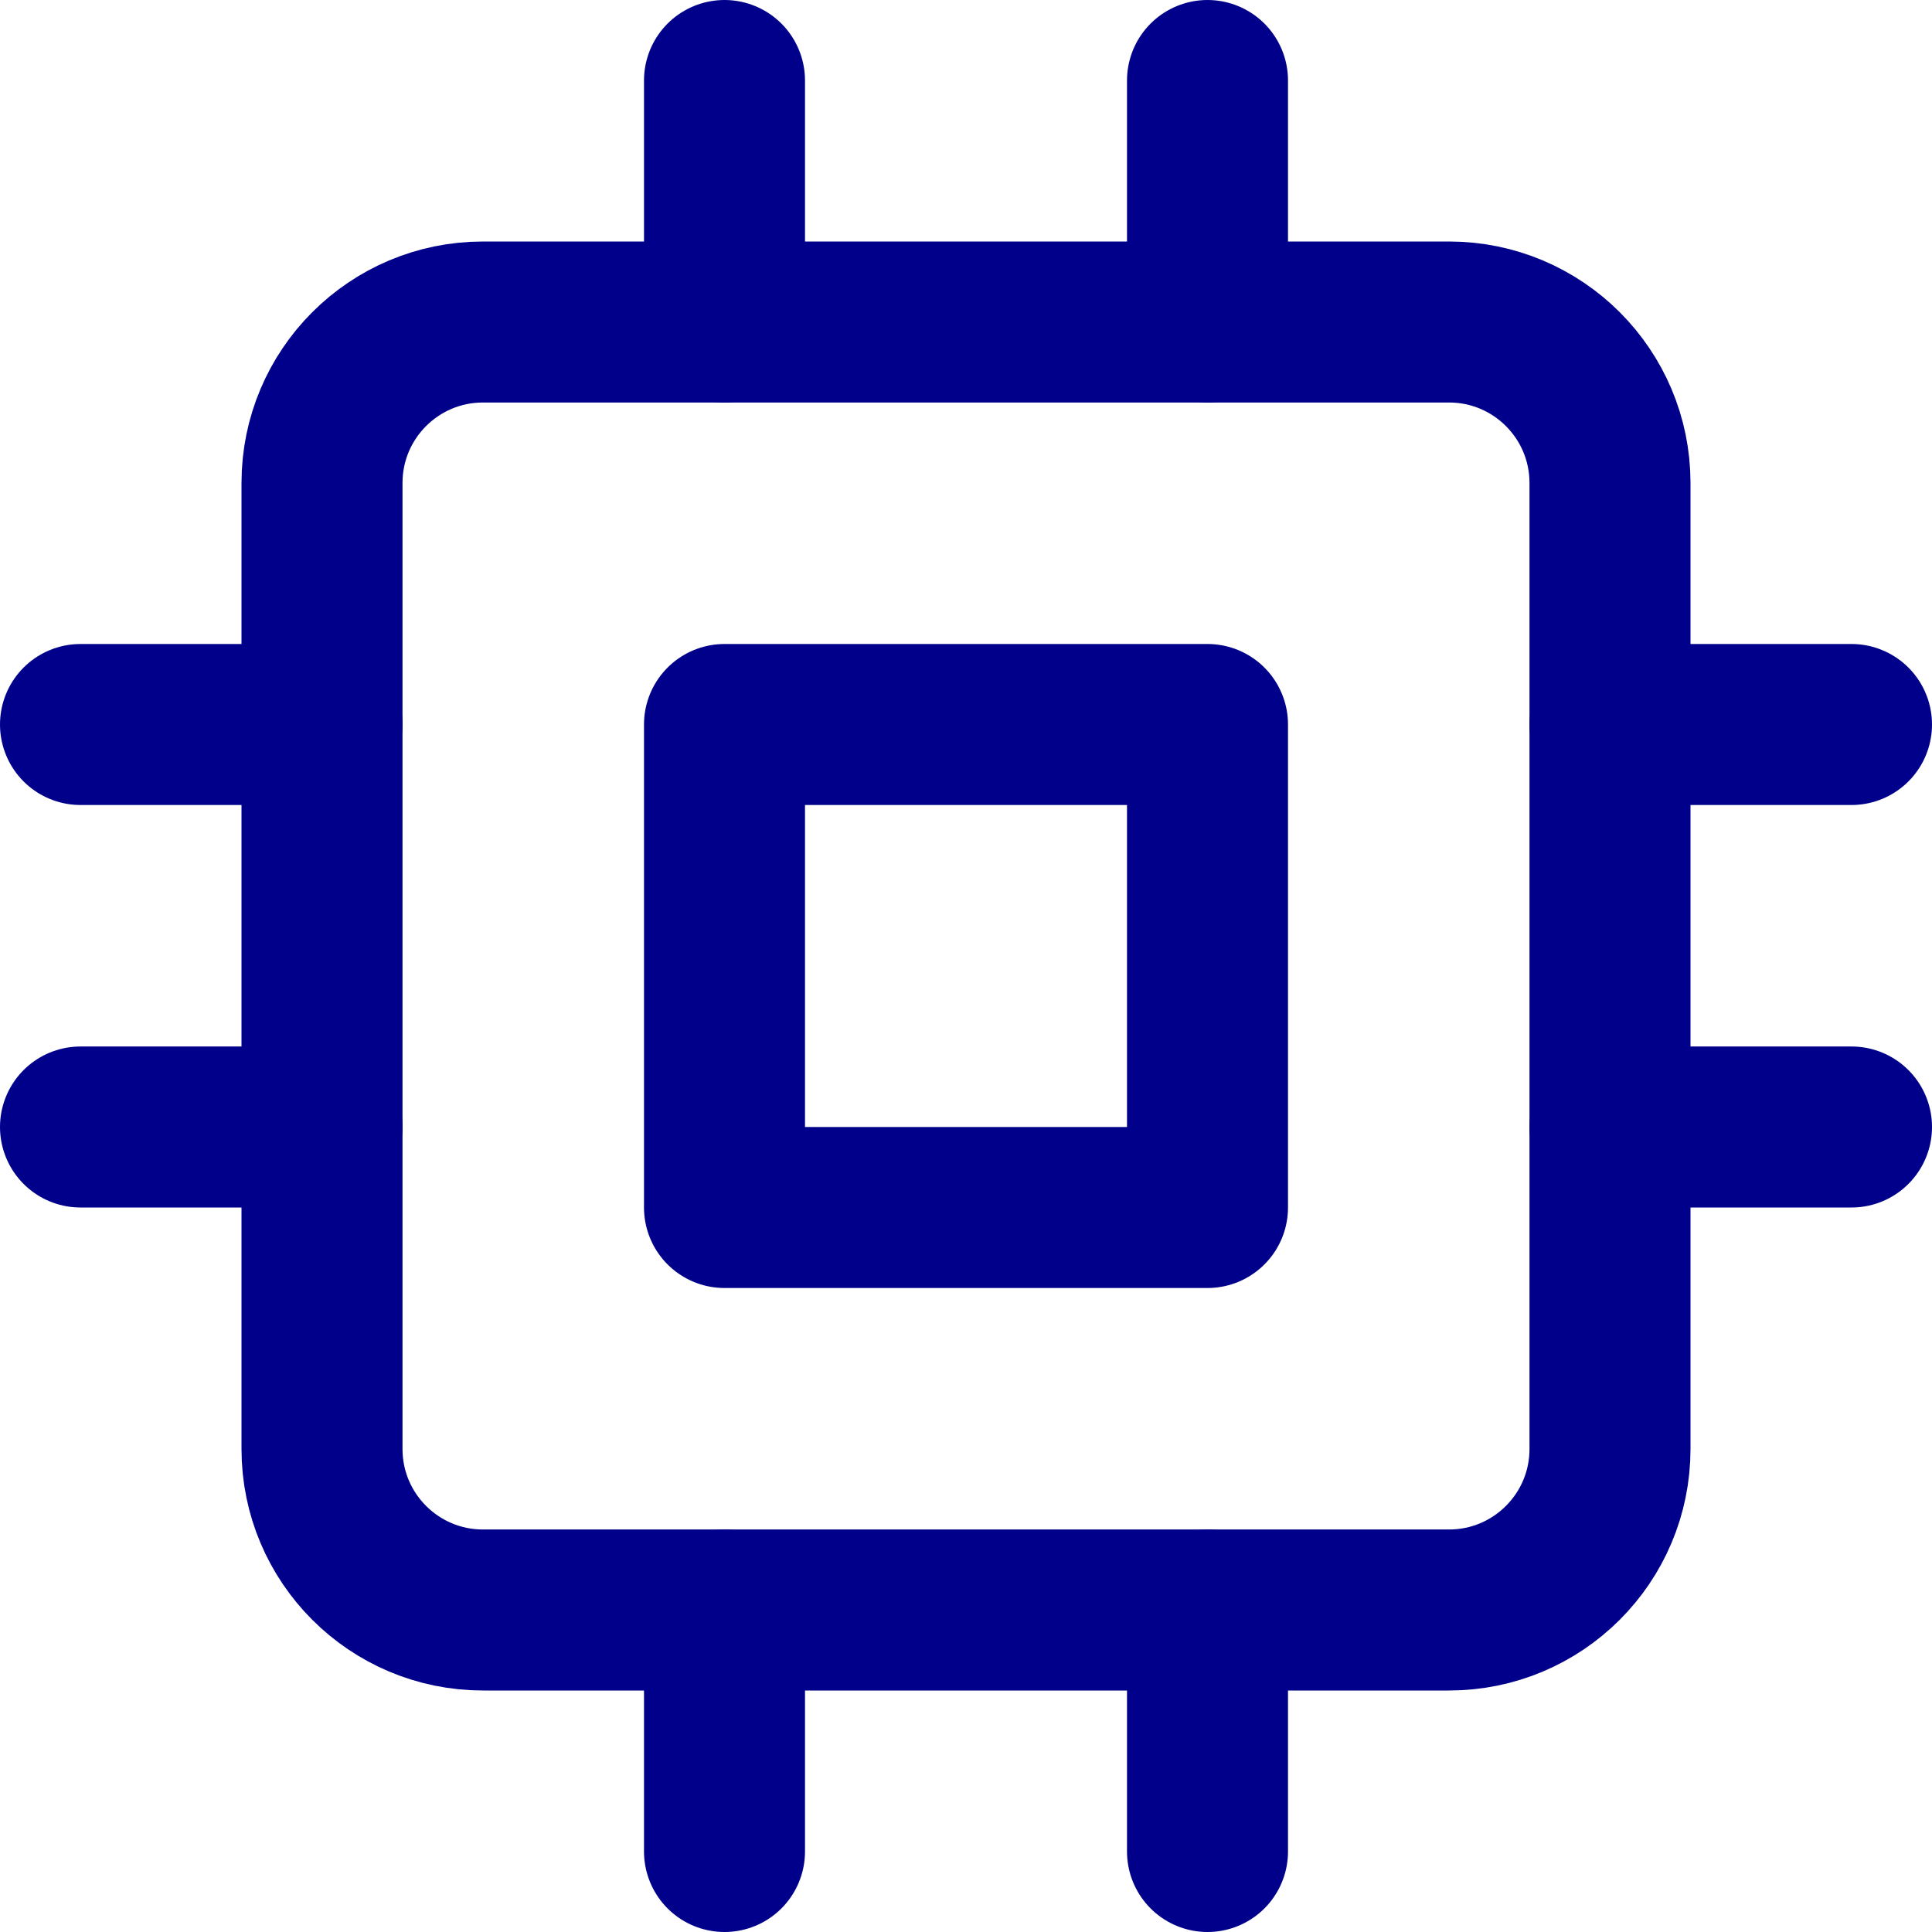
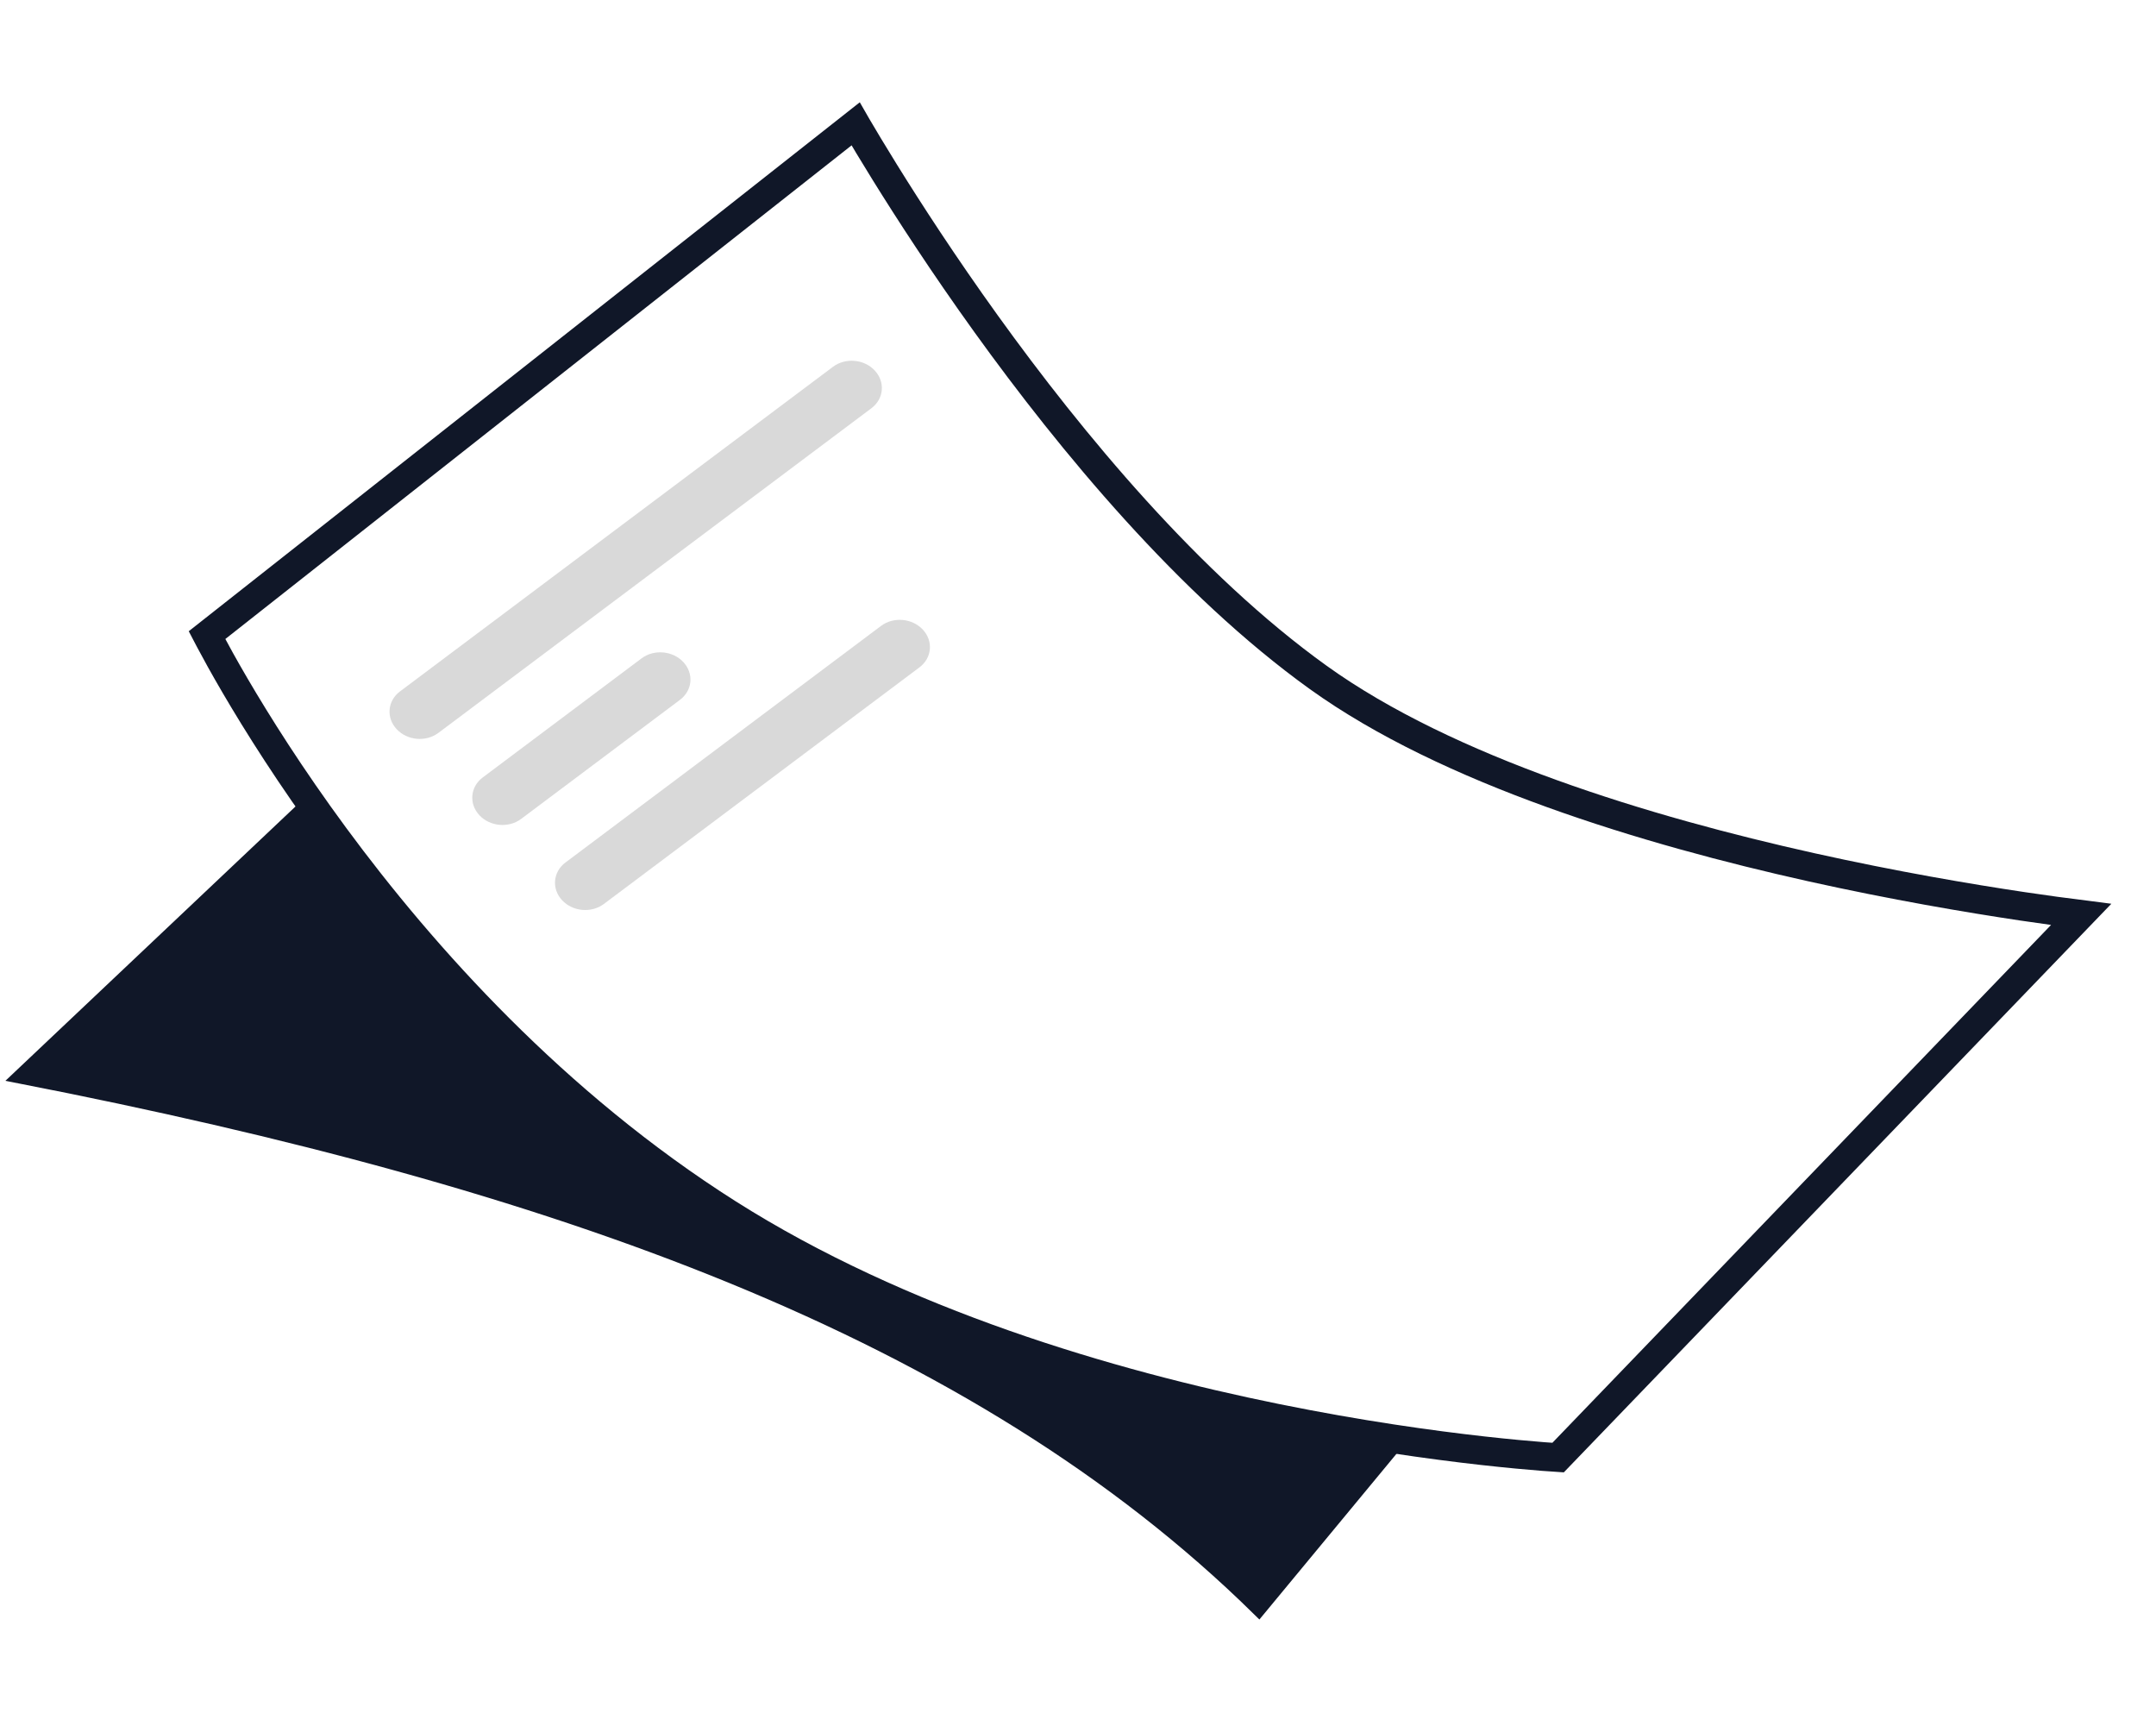
- <svg xmlns="http://www.w3.org/2000/svg" viewBox="0 0 24 24" fill="none" stroke="darkblue" stroke-width="2" stroke-linecap="round" stroke-linejoin="round" class="feather feather-cpu">
-   <rect x="4" y="4" width="16" height="16" rx="2" ry="2" />
-   <rect x="9" y="9" width="6" height="6" />
-   <line x1="9" y1="1" x2="9" y2="4" />
-   <line x1="15" y1="1" x2="15" y2="4" />
-   <line x1="9" y1="20" x2="9" y2="23" />
-   <line x1="15" y1="20" x2="15" y2="23" />
-   <line x1="20" y1="9" x2="23" y2="9" />
-   <line x1="20" y1="14" x2="23" y2="14" />
-   <line x1="1" y1="9" x2="4" y2="9" />
-   <line x1="1" y1="14" x2="4" y2="14" />
+ <svg xmlns="http://www.w3.org/2000/svg" width="150" height="120" viewBox="0 0 150 120" fill="none">
+   <path d="M20.856 56.505C20.878 56.537 33.939 75.459 51.462 86.064C69 96.679 96.58 101.04 96.58 101.04L87.582 111.914C67.768 92.432 38.55 82.132 1.426 74.876L20.856 56.505Z" fill="#101728" />
+   <path d="M20.856 56.505C20.878 56.537 33.939 75.459 51.462 86.064C69 96.679 96.58 101.04 96.58 101.04L87.582 111.914C67.768 92.432 38.55 82.132 1.426 74.876L20.856 56.505Z" stroke="#101728" />
+   <path d="M59.626 8.786C60.068 9.541 60.72 10.632 61.556 11.98C63.228 14.676 65.642 18.404 68.612 22.531C74.54 30.766 82.735 40.67 91.715 47.122C100.737 53.606 114.564 57.775 126.019 60.325C131.768 61.604 136.96 62.483 140.714 63.044C142.382 63.292 143.767 63.476 144.792 63.606L108.402 101.389C108.153 101.373 107.802 101.349 107.359 101.315C106.383 101.238 104.958 101.112 103.17 100.912C99.595 100.512 94.573 99.819 88.794 98.645C77.218 96.296 62.679 92.034 50.641 84.402C38.594 76.765 29.437 66.533 23.286 58.187C20.213 54.018 17.897 50.329 16.35 47.685C15.577 46.364 14.997 45.304 14.611 44.577C14.533 44.431 14.465 44.298 14.403 44.18L59.528 8.617C59.559 8.671 59.592 8.728 59.626 8.786Z" stroke="#101728" stroke-width="2" />
+   <path d="M27.592 50.716C26.854 49.92 26.959 48.746 27.828 48.095L57.954 25.514C58.823 24.862 60.125 24.98 60.863 25.776V25.776C61.601 26.573 61.495 27.746 60.627 28.397L30.501 50.979C29.632 51.63 28.33 51.513 27.592 50.716V50.716Z" fill="#D9D9D9" />
+   <path d="M33.348 56.701C32.61 55.905 32.716 54.731 33.584 54.08L44.637 45.795C45.506 45.144 46.808 45.262 47.546 46.058V46.058C48.285 46.854 48.179 48.028 47.31 48.679L36.257 56.964C35.389 57.615 34.086 57.498 33.348 56.701V56.701Z" fill="#D9D9D9" />
+   <path d="M39.104 62.617C38.366 61.821 38.471 60.647 39.34 59.996L61.299 43.536C62.167 42.885 63.47 43.003 64.208 43.799V43.799C64.946 44.596 64.84 45.769 63.971 46.42L42.013 62.88C41.144 63.531 39.842 63.414 39.104 62.617V62.617Z" fill="#D9D9D9" />
</svg>
